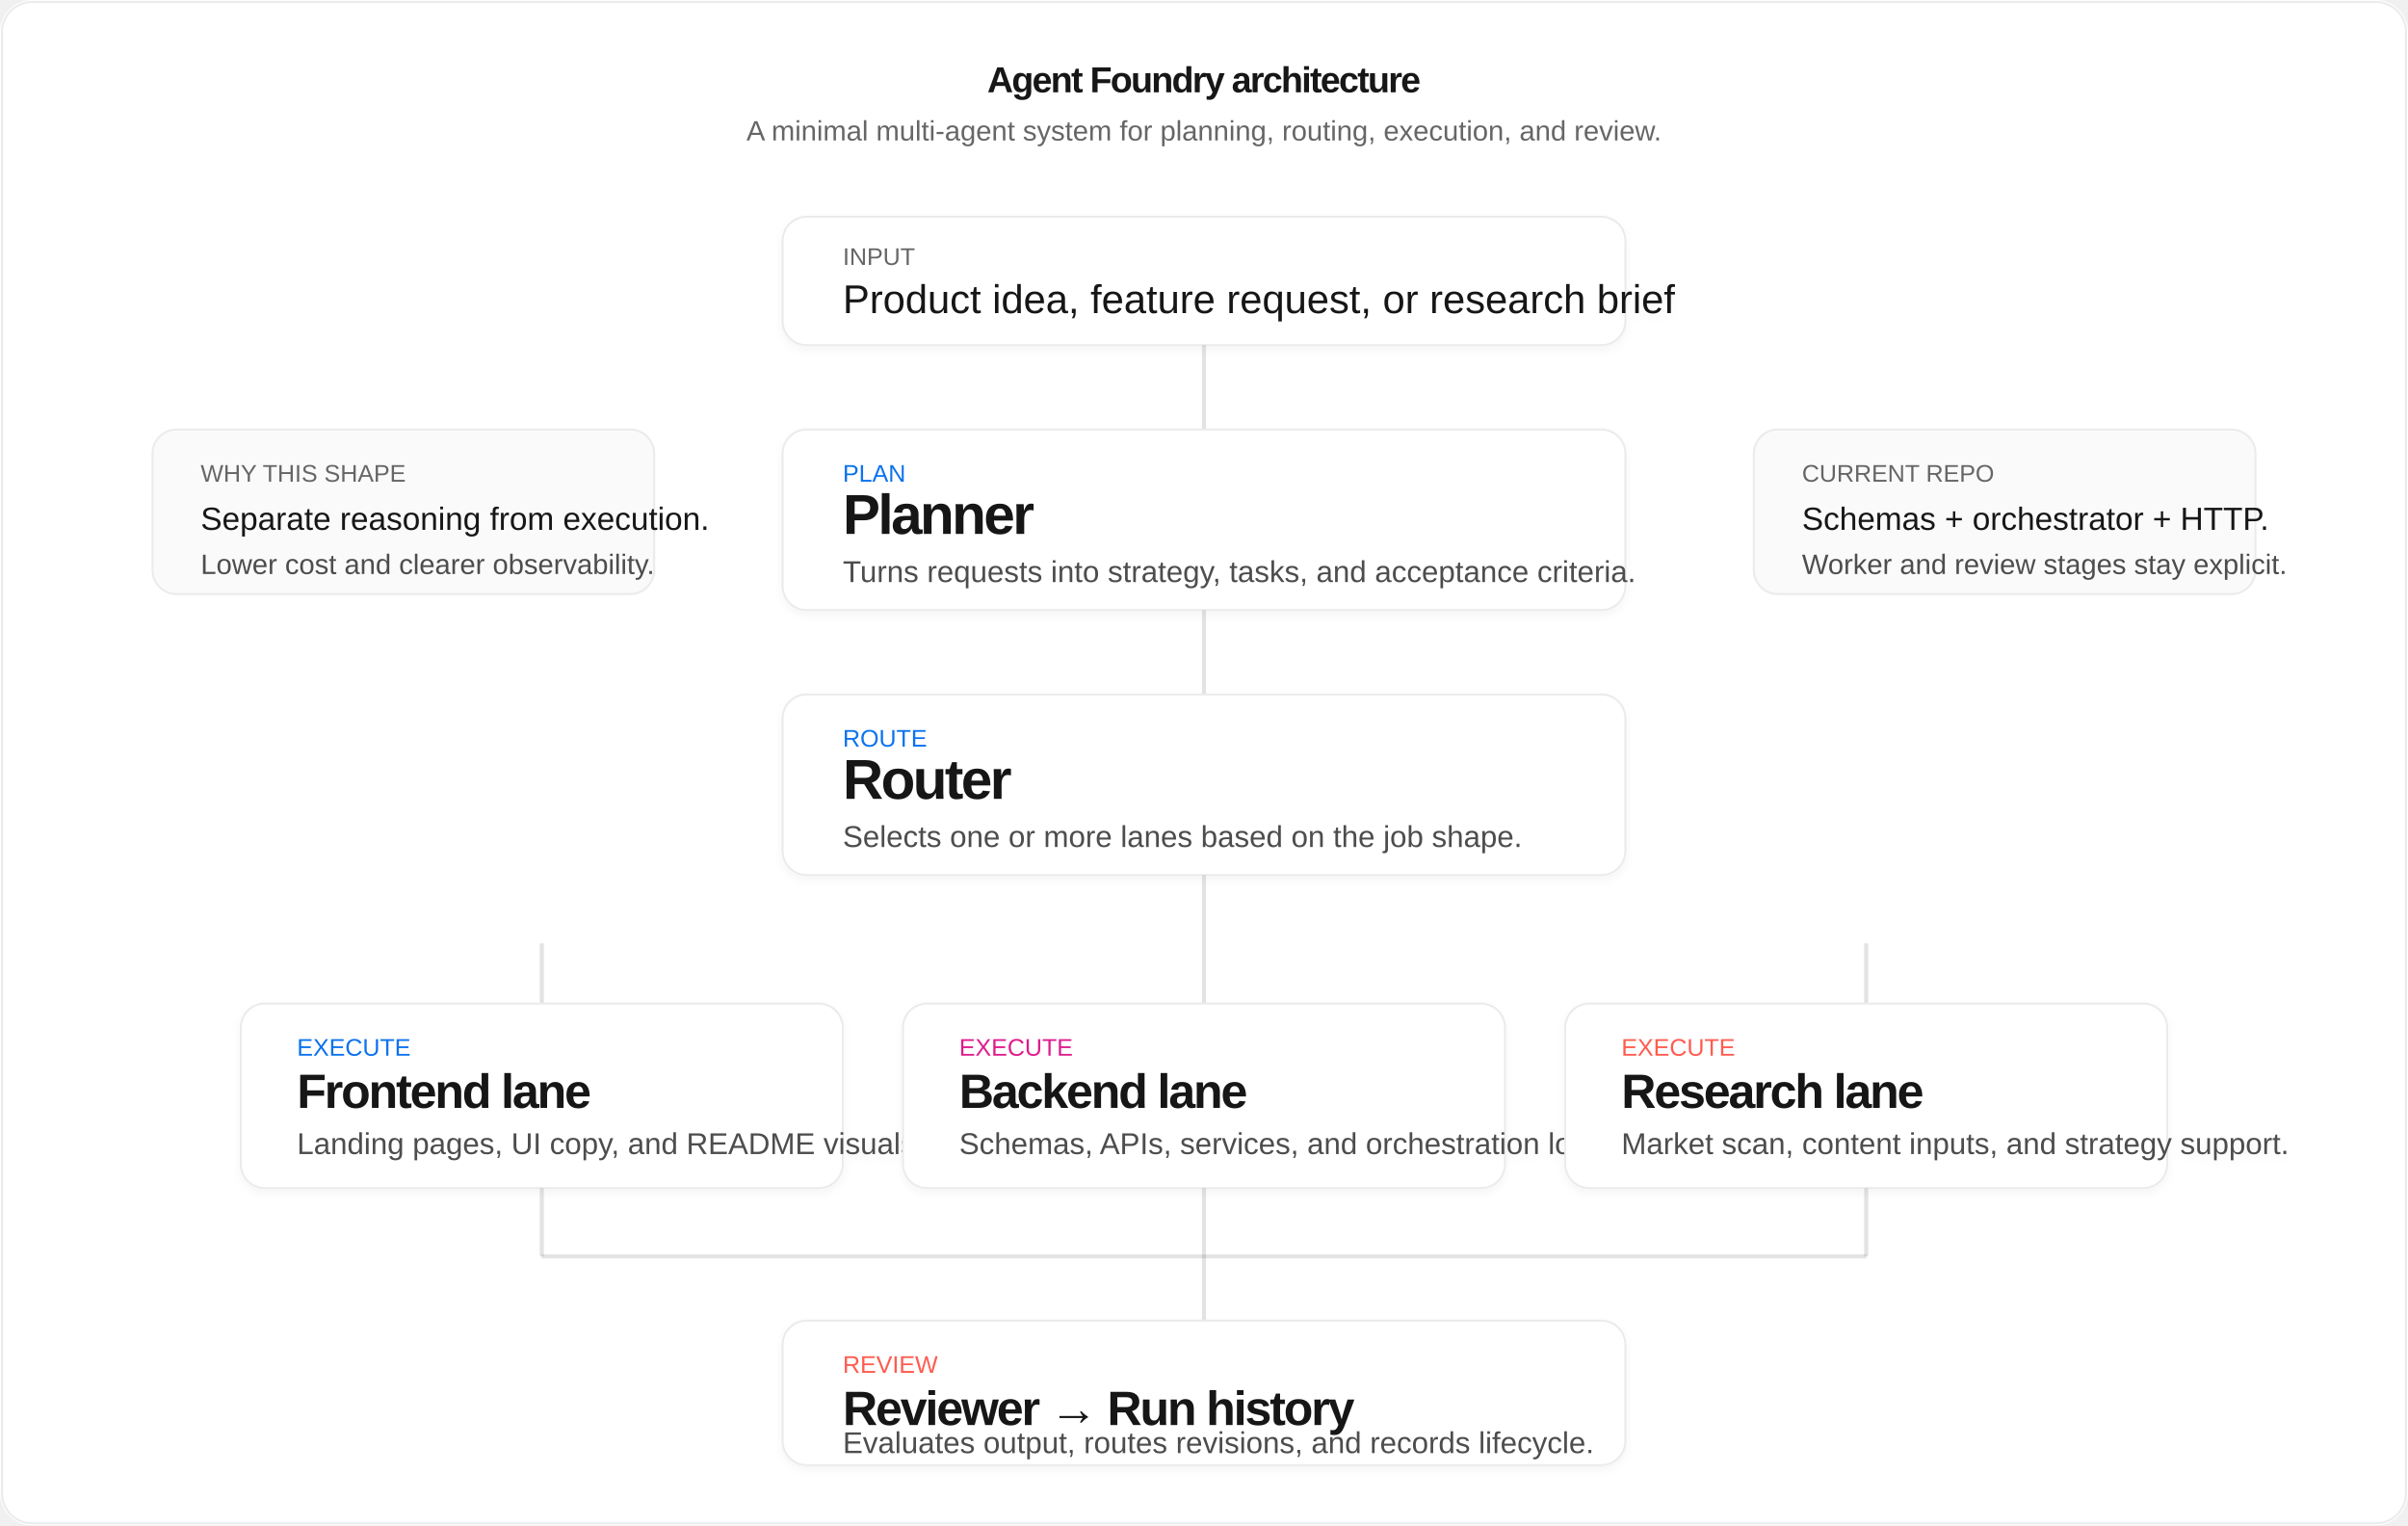
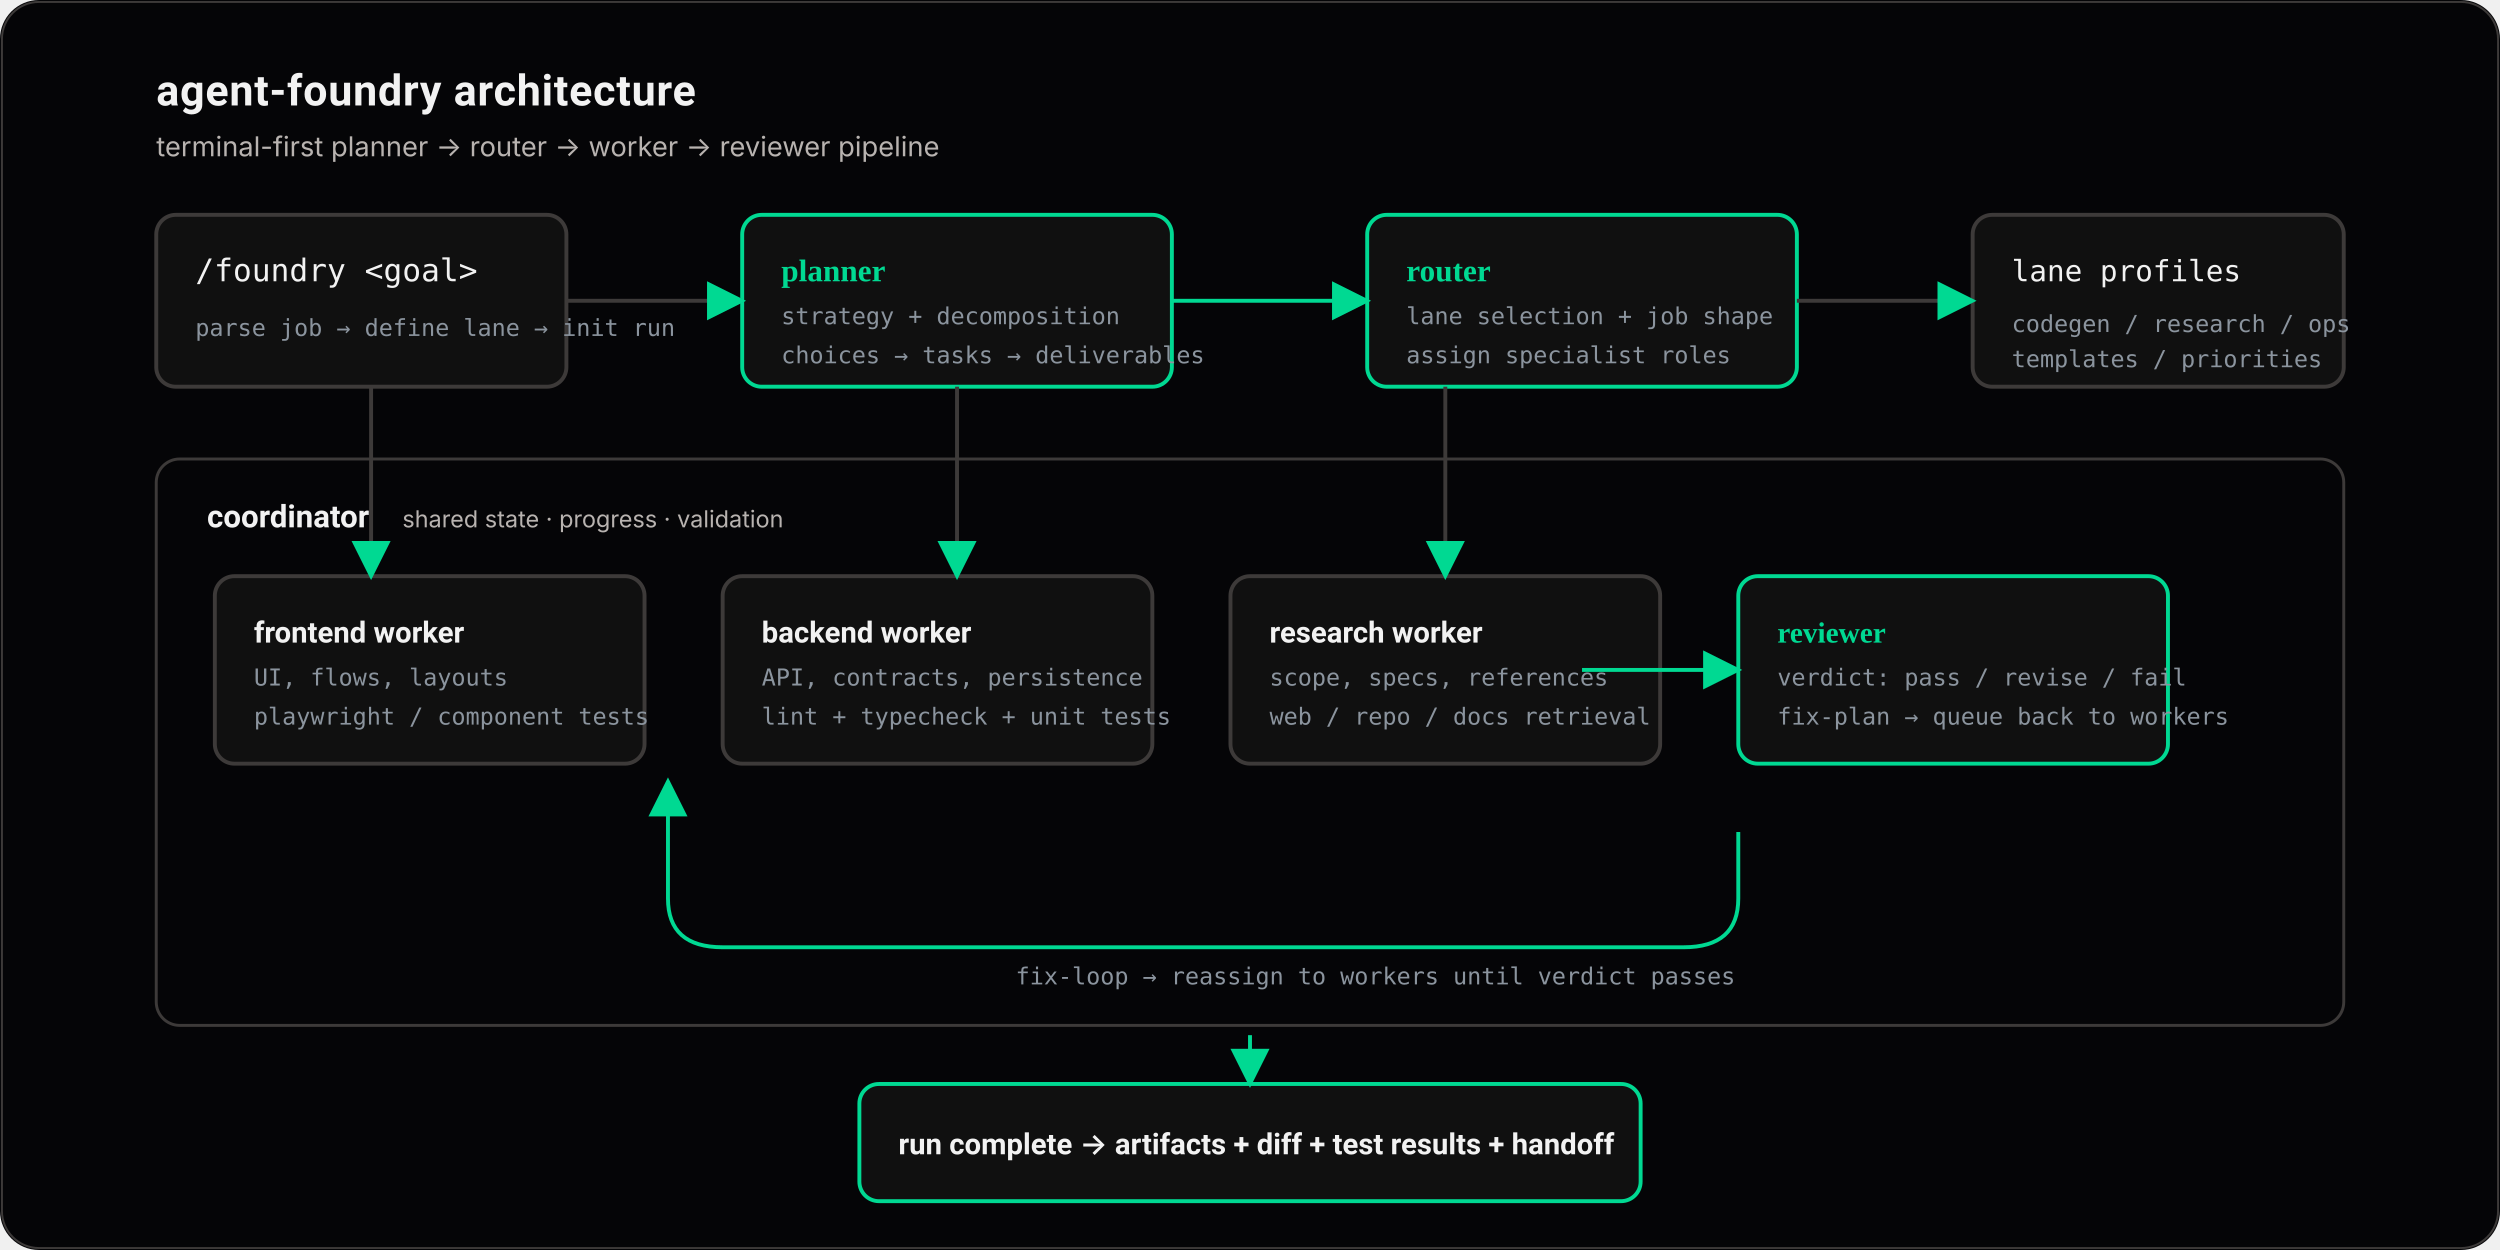
- <svg xmlns="http://www.w3.org/2000/svg" viewBox="0 0 1200 760" width="1200" height="760">
+ <svg xmlns="http://www.w3.org/2000/svg" viewBox="0 0 1280 640" width="1280" height="640">
  <defs>
-     <linearGradient id="workflow" x1="0%" y1="0%" x2="100%" y2="0%">
-       <stop offset="0%" stop-color="#0a72ef" />
-       <stop offset="60%" stop-color="#de1d8d" />
-       <stop offset="100%" stop-color="#ff5b4f" />
-     </linearGradient>
-     <filter id="softShadow" x="-20%" y="-20%" width="140%" height="140%">
-       <feDropShadow dx="0" dy="2" stdDeviation="2" flood-color="#000000" flood-opacity="0.04" />
+     <marker id="arrow" markerWidth="10" markerHeight="10" refX="9" refY="5" orient="auto">
+       <path d="M0,10 L10,5 L0,0 z" fill="#00d992" />
+     </marker>
+     <filter id="glow" x="-20%" y="-20%" width="140%" height="140%">
+       <feDropShadow dx="0" dy="0" stdDeviation="6" flood-color="#00d992" flood-opacity="0.25" />
    </filter>
+     <style>
+       .node{fill:#101010;stroke:#3d3a39;stroke-width:2;}
+       .node-hot{fill:#101010;stroke:#00d992;stroke-width:2;}
+       .label{fill:#f2f2f2;font-family:system-ui,-apple-system,Segoe UI,Roboto,sans-serif;}
+       .sub{fill:#b8b3b0;font-family:Inter,system-ui,sans-serif;}
+       .mono{fill:#f2f2f2;font-family:SFMono-Regular,Menlo,Monaco,Consolas,monospace;}
+       .mono-sm{fill:#8b949e;font-family:SFMono-Regular,Menlo,Monaco,Consolas,monospace;}
+       .green{fill:#00d992;}
+       .wire{stroke:#3d3a39;stroke-width:2;fill:none;marker-end:url(#arrow);}
+       .wire-hot{stroke:#00d992;stroke-width:2;fill:none;marker-end:url(#arrow);}
+       .wire-dashed{stroke:#3d3a39;stroke-width:1.5;stroke-dasharray:5,4;fill:none;}
+       .zone{fill:#050507;stroke:#3d3a39;stroke-width:1.5;rx:12;}
+     </style>
  </defs>
-   <rect width="1200" height="760" rx="16" fill="#ffffff" />
-   <rect x="1" y="1" width="1198" height="758" rx="15" fill="none" stroke="#ebebeb" />
-   <text x="600" y="46" text-anchor="middle" font-family="Arial, sans-serif" font-size="18" font-weight="600" fill="#171717" letter-spacing="-0.8">Agent Foundry architecture</text>
-   <text x="600" y="70" text-anchor="middle" font-family="Arial, sans-serif" font-size="14" font-weight="400" fill="#666666">A minimal multi-agent system for planning, routing, execution, and review.</text>
-   <g filter="url(#softShadow)">
-     <rect x="390" y="108" width="420" height="64" rx="12" fill="#ffffff" />
-     <rect x="390" y="108" width="420" height="64" rx="12" fill="none" stroke="#ebebeb" />
-     <text x="420" y="132" font-family="Arial, sans-serif" font-size="12" font-weight="500" fill="#666666">INPUT</text>
-     <text x="420" y="156" font-family="Arial, sans-serif" font-size="20" font-weight="500" fill="#171717">Product idea, feature request, or research brief</text>
+   <rect width="1280" height="640" rx="20" fill="#050507" />
+   <rect x="1" y="1" width="1278" height="638" rx="19" fill="none" stroke="#3d3a39" />
+   <text class="label" font-size="22" font-weight="600" x="80" y="54" letter-spacing="0.4">agent-foundry architecture</text>
+   <text class="sub" font-size="14" x="80" y="80">terminal-first planner → router → worker → reviewer pipeline</text>
+   <g transform="translate(80,110)">
+     <rect class="node" width="210" height="88" rx="10" />
+     <text class="mono" font-size="16" x="20" y="34"> /foundry &lt;goal&gt;</text>
+     <text class="mono-sm" font-size="12" x="20" y="62">parse job → define lane → init run</text>
  </g>
-   <line x1="600" y1="172" x2="600" y2="214" stroke="#171717" stroke-opacity="0.12" stroke-width="2" />
-   <g filter="url(#softShadow)">
-     <rect x="390" y="214" width="420" height="90" rx="12" fill="#ffffff" />
-     <rect x="390" y="214" width="420" height="90" rx="12" fill="none" stroke="#ebebeb" />
-     <text x="420" y="240" font-family="Arial, sans-serif" font-size="12" font-weight="500" fill="#0a72ef">PLAN</text>
-     <text x="420" y="266" font-family="Arial, sans-serif" font-size="28" font-weight="600" fill="#171717" letter-spacing="-1.2">Planner</text>
-     <text x="420" y="290" font-family="Arial, sans-serif" font-size="15" font-weight="400" fill="#4d4d4d">Turns requests into strategy, tasks, and acceptance criteria.</text>
+   <g transform="translate(380,110)">
+     <rect class="node-hot" width="220" height="88" rx="10" />
+     <text class="green" font-size="16" font-weight="600" x="20" y="34">planner</text>
+     <text class="mono-sm" font-size="12" x="20" y="56">strategy + decomposition</text>
+     <text class="mono-sm" font-size="12" x="20" y="76">choices → tasks → deliverables</text>
  </g>
-   <line x1="600" y1="304" x2="600" y2="346" stroke="#171717" stroke-opacity="0.12" stroke-width="2" />
-   <g filter="url(#softShadow)">
-     <rect x="390" y="346" width="420" height="90" rx="12" fill="#ffffff" />
-     <rect x="390" y="346" width="420" height="90" rx="12" fill="none" stroke="#ebebeb" />
-     <text x="420" y="372" font-family="Arial, sans-serif" font-size="12" font-weight="500" fill="#0a72ef">ROUTE</text>
-     <text x="420" y="398" font-family="Arial, sans-serif" font-size="28" font-weight="600" fill="#171717" letter-spacing="-1.2">Router</text>
-     <text x="420" y="422" font-family="Arial, sans-serif" font-size="15" font-weight="400" fill="#4d4d4d">Selects one or more lanes based on the job shape.</text>
+   <g transform="translate(700,110)">
+     <rect class="node-hot" width="220" height="88" rx="10" />
+     <text class="green" font-size="16" font-weight="600" x="20" y="34">router</text>
+     <text class="mono-sm" font-size="12" x="20" y="56">lane selection + job shape</text>
+     <text class="mono-sm" font-size="12" x="20" y="76">assign specialist roles</text>
  </g>
-   <line x1="600" y1="436" x2="600" y2="470" stroke="#171717" stroke-opacity="0.12" stroke-width="2" />
-   <line x1="270" y1="470" x2="930" y2="470" stroke="url(#workflow)" stroke-width="2" stroke-linecap="round" />
-   <line x1="270" y1="470" x2="270" y2="500" stroke="#171717" stroke-opacity="0.12" stroke-width="2" />
-   <line x1="600" y1="470" x2="600" y2="500" stroke="#171717" stroke-opacity="0.12" stroke-width="2" />
-   <line x1="930" y1="470" x2="930" y2="500" stroke="#171717" stroke-opacity="0.12" stroke-width="2" />
-   <g filter="url(#softShadow)">
-     <rect x="120" y="500" width="300" height="92" rx="12" fill="#ffffff" />
-     <rect x="120" y="500" width="300" height="92" rx="12" fill="none" stroke="#ebebeb" />
-     <text x="148" y="526" font-family="Arial, sans-serif" font-size="12" font-weight="500" fill="#0a72ef">EXECUTE</text>
-     <text x="148" y="552" font-family="Arial, sans-serif" font-size="24" font-weight="600" fill="#171717" letter-spacing="-1">Frontend lane</text>
-     <text x="148" y="575" font-family="Arial, sans-serif" font-size="15" font-weight="400" fill="#4d4d4d">Landing pages, UI copy, and README visuals.</text>
-     <rect x="450" y="500" width="300" height="92" rx="12" fill="#ffffff" />
-     <rect x="450" y="500" width="300" height="92" rx="12" fill="none" stroke="#ebebeb" />
-     <text x="478" y="526" font-family="Arial, sans-serif" font-size="12" font-weight="500" fill="#de1d8d">EXECUTE</text>
-     <text x="478" y="552" font-family="Arial, sans-serif" font-size="24" font-weight="600" fill="#171717" letter-spacing="-1">Backend lane</text>
-     <text x="478" y="575" font-family="Arial, sans-serif" font-size="15" font-weight="400" fill="#4d4d4d">Schemas, APIs, services, and orchestration logic.</text>
-     <rect x="780" y="500" width="300" height="92" rx="12" fill="#ffffff" />
-     <rect x="780" y="500" width="300" height="92" rx="12" fill="none" stroke="#ebebeb" />
-     <text x="808" y="526" font-family="Arial, sans-serif" font-size="12" font-weight="500" fill="#ff5b4f">EXECUTE</text>
-     <text x="808" y="552" font-family="Arial, sans-serif" font-size="24" font-weight="600" fill="#171717" letter-spacing="-1">Research lane</text>
-     <text x="808" y="575" font-family="Arial, sans-serif" font-size="15" font-weight="400" fill="#4d4d4d">Market scan, content inputs, and strategy support.</text>
+   <g transform="translate(1010,110)">
+     <rect class="node" width="190" height="88" rx="10" />
+     <text class="mono" font-size="15" x="20" y="34">lane profiles</text>
+     <text class="mono-sm" font-size="12" x="20" y="60">codegen / research / ops</text>
+     <text class="mono-sm" font-size="12" x="20" y="78">templates / priorities</text>
  </g>
-   <line x1="270" y1="592" x2="270" y2="626" stroke="#171717" stroke-opacity="0.12" stroke-width="2" />
-   <line x1="600" y1="592" x2="600" y2="626" stroke="#171717" stroke-opacity="0.12" stroke-width="2" />
-   <line x1="930" y1="592" x2="930" y2="626" stroke="#171717" stroke-opacity="0.12" stroke-width="2" />
-   <line x1="270" y1="626" x2="930" y2="626" stroke="#171717" stroke-opacity="0.12" stroke-width="2" />
-   <line x1="600" y1="626" x2="600" y2="658" stroke="#171717" stroke-opacity="0.12" stroke-width="2" />
-   <g filter="url(#softShadow)">
-     <rect x="390" y="658" width="420" height="72" rx="12" fill="#ffffff" />
-     <rect x="390" y="658" width="420" height="72" rx="12" fill="none" stroke="#ebebeb" />
-     <text x="420" y="684" font-family="Arial, sans-serif" font-size="12" font-weight="500" fill="#ff5b4f">REVIEW</text>
-     <text x="420" y="710" font-family="Arial, sans-serif" font-size="24" font-weight="600" fill="#171717" letter-spacing="-1">Reviewer → Run history</text>
-     <text x="420" y="724" font-family="Arial, sans-serif" font-size="15" font-weight="400" fill="#4d4d4d">Evaluates output, routes revisions, and records lifecycle.</text>
+   <path class="wire" d="M290,154 L380,154" />
+   <path class="wire-hot" d="M600,154 L700,154" />
+   <path class="wire" d="M920,154 L1010,154" />
+   <rect class="zone" x="80" y="235" width="1120" height="290" />
+   <text class="label" font-size="16" font-weight="600" x="106" y="270">coordinator</text>
+   <text class="sub" font-size="12" x="206" y="270">shared state · progress · validation</text>
+   <g transform="translate(110,295)">
+     <rect class="node" width="220" height="96" rx="10" />
+     <text class="label" font-size="15" font-weight="600" x="20" y="34">frontend worker</text>
+     <text class="mono-sm" font-size="12" x="20" y="56">UI, flows, layouts</text>
+     <text class="mono-sm" font-size="12" x="20" y="76">playwright / component tests</text>
  </g>
-   <rect x="76" y="214" width="250" height="82" rx="12" fill="#fafafa" stroke="#ebebeb" />
-   <text x="100" y="240" font-family="Arial, sans-serif" font-size="12" font-weight="500" fill="#666666">WHY THIS SHAPE</text>
-   <text x="100" y="264" font-family="Arial, sans-serif" font-size="16" font-weight="500" fill="#171717">Separate reasoning from execution.</text>
-   <text x="100" y="286" font-family="Arial, sans-serif" font-size="14" font-weight="400" fill="#4d4d4d">Lower cost and clearer observability.</text>
-   <rect x="874" y="214" width="250" height="82" rx="12" fill="#fafafa" stroke="#ebebeb" />
-   <text x="898" y="240" font-family="Arial, sans-serif" font-size="12" font-weight="500" fill="#666666">CURRENT REPO</text>
-   <text x="898" y="264" font-family="Arial, sans-serif" font-size="16" font-weight="500" fill="#171717">Schemas + orchestrator + HTTP.</text>
-   <text x="898" y="286" font-family="Arial, sans-serif" font-size="14" font-weight="400" fill="#4d4d4d">Worker and review stages stay explicit.</text>
+   <g transform="translate(370,295)">
+     <rect class="node" width="220" height="96" rx="10" />
+     <text class="label" font-size="15" font-weight="600" x="20" y="34">backend worker</text>
+     <text class="mono-sm" font-size="12" x="20" y="56">API, contracts, persistence</text>
+     <text class="mono-sm" font-size="12" x="20" y="76">lint + typecheck + unit tests</text>
+   </g>
+   <g transform="translate(630,295)">
+     <rect class="node" width="220" height="96" rx="10" />
+     <text class="label" font-size="15" font-weight="600" x="20" y="34">research worker</text>
+     <text class="mono-sm" font-size="12" x="20" y="56">scope, specs, references</text>
+     <text class="mono-sm" font-size="12" x="20" y="76">web / repo / docs retrieval</text>
+   </g>
+   <g transform="translate(890,295)">
+     <rect class="node-hot" width="220" height="96" rx="10" />
+     <text class="green" font-size="15" font-weight="600" x="20" y="34">reviewer</text>
+     <text class="mono-sm" font-size="12" x="20" y="56">verdict: pass / revise / fail</text>
+     <text class="mono-sm" font-size="12" x="20" y="76">fix-plan → queue back to workers</text>
+   </g>
+   <path class="wire" d="M190,198 L190,220 L190,295" />
+   <path class="wire" d="M490,198 L490,220 L490,295" />
+   <path class="wire" d="M740,198 L740,220 L740,295" />
+   <path class="wire-hot" d="M810,343 L890,343" />
+   <path class="wire-hot" d="M890,426 L890,460 Q890,485 862,485 L370,485 Q342,485 342,460 L342,400" />
+   <text class="mono-sm" font-size="12" x="520" y="504">fix-loop → reassign to workers until verdict passes</text>
+   <g transform="translate(440,555)">
+     <rect class="node-hot" width="400" height="60" rx="10" />
+     <text class="label" font-size="15" font-weight="600" x="20" y="36">run complete → artifacts + diff + test results + handoff</text>
+   </g>
+   <path class="wire-hot" d="M640,530 L640,555" />
</svg>
